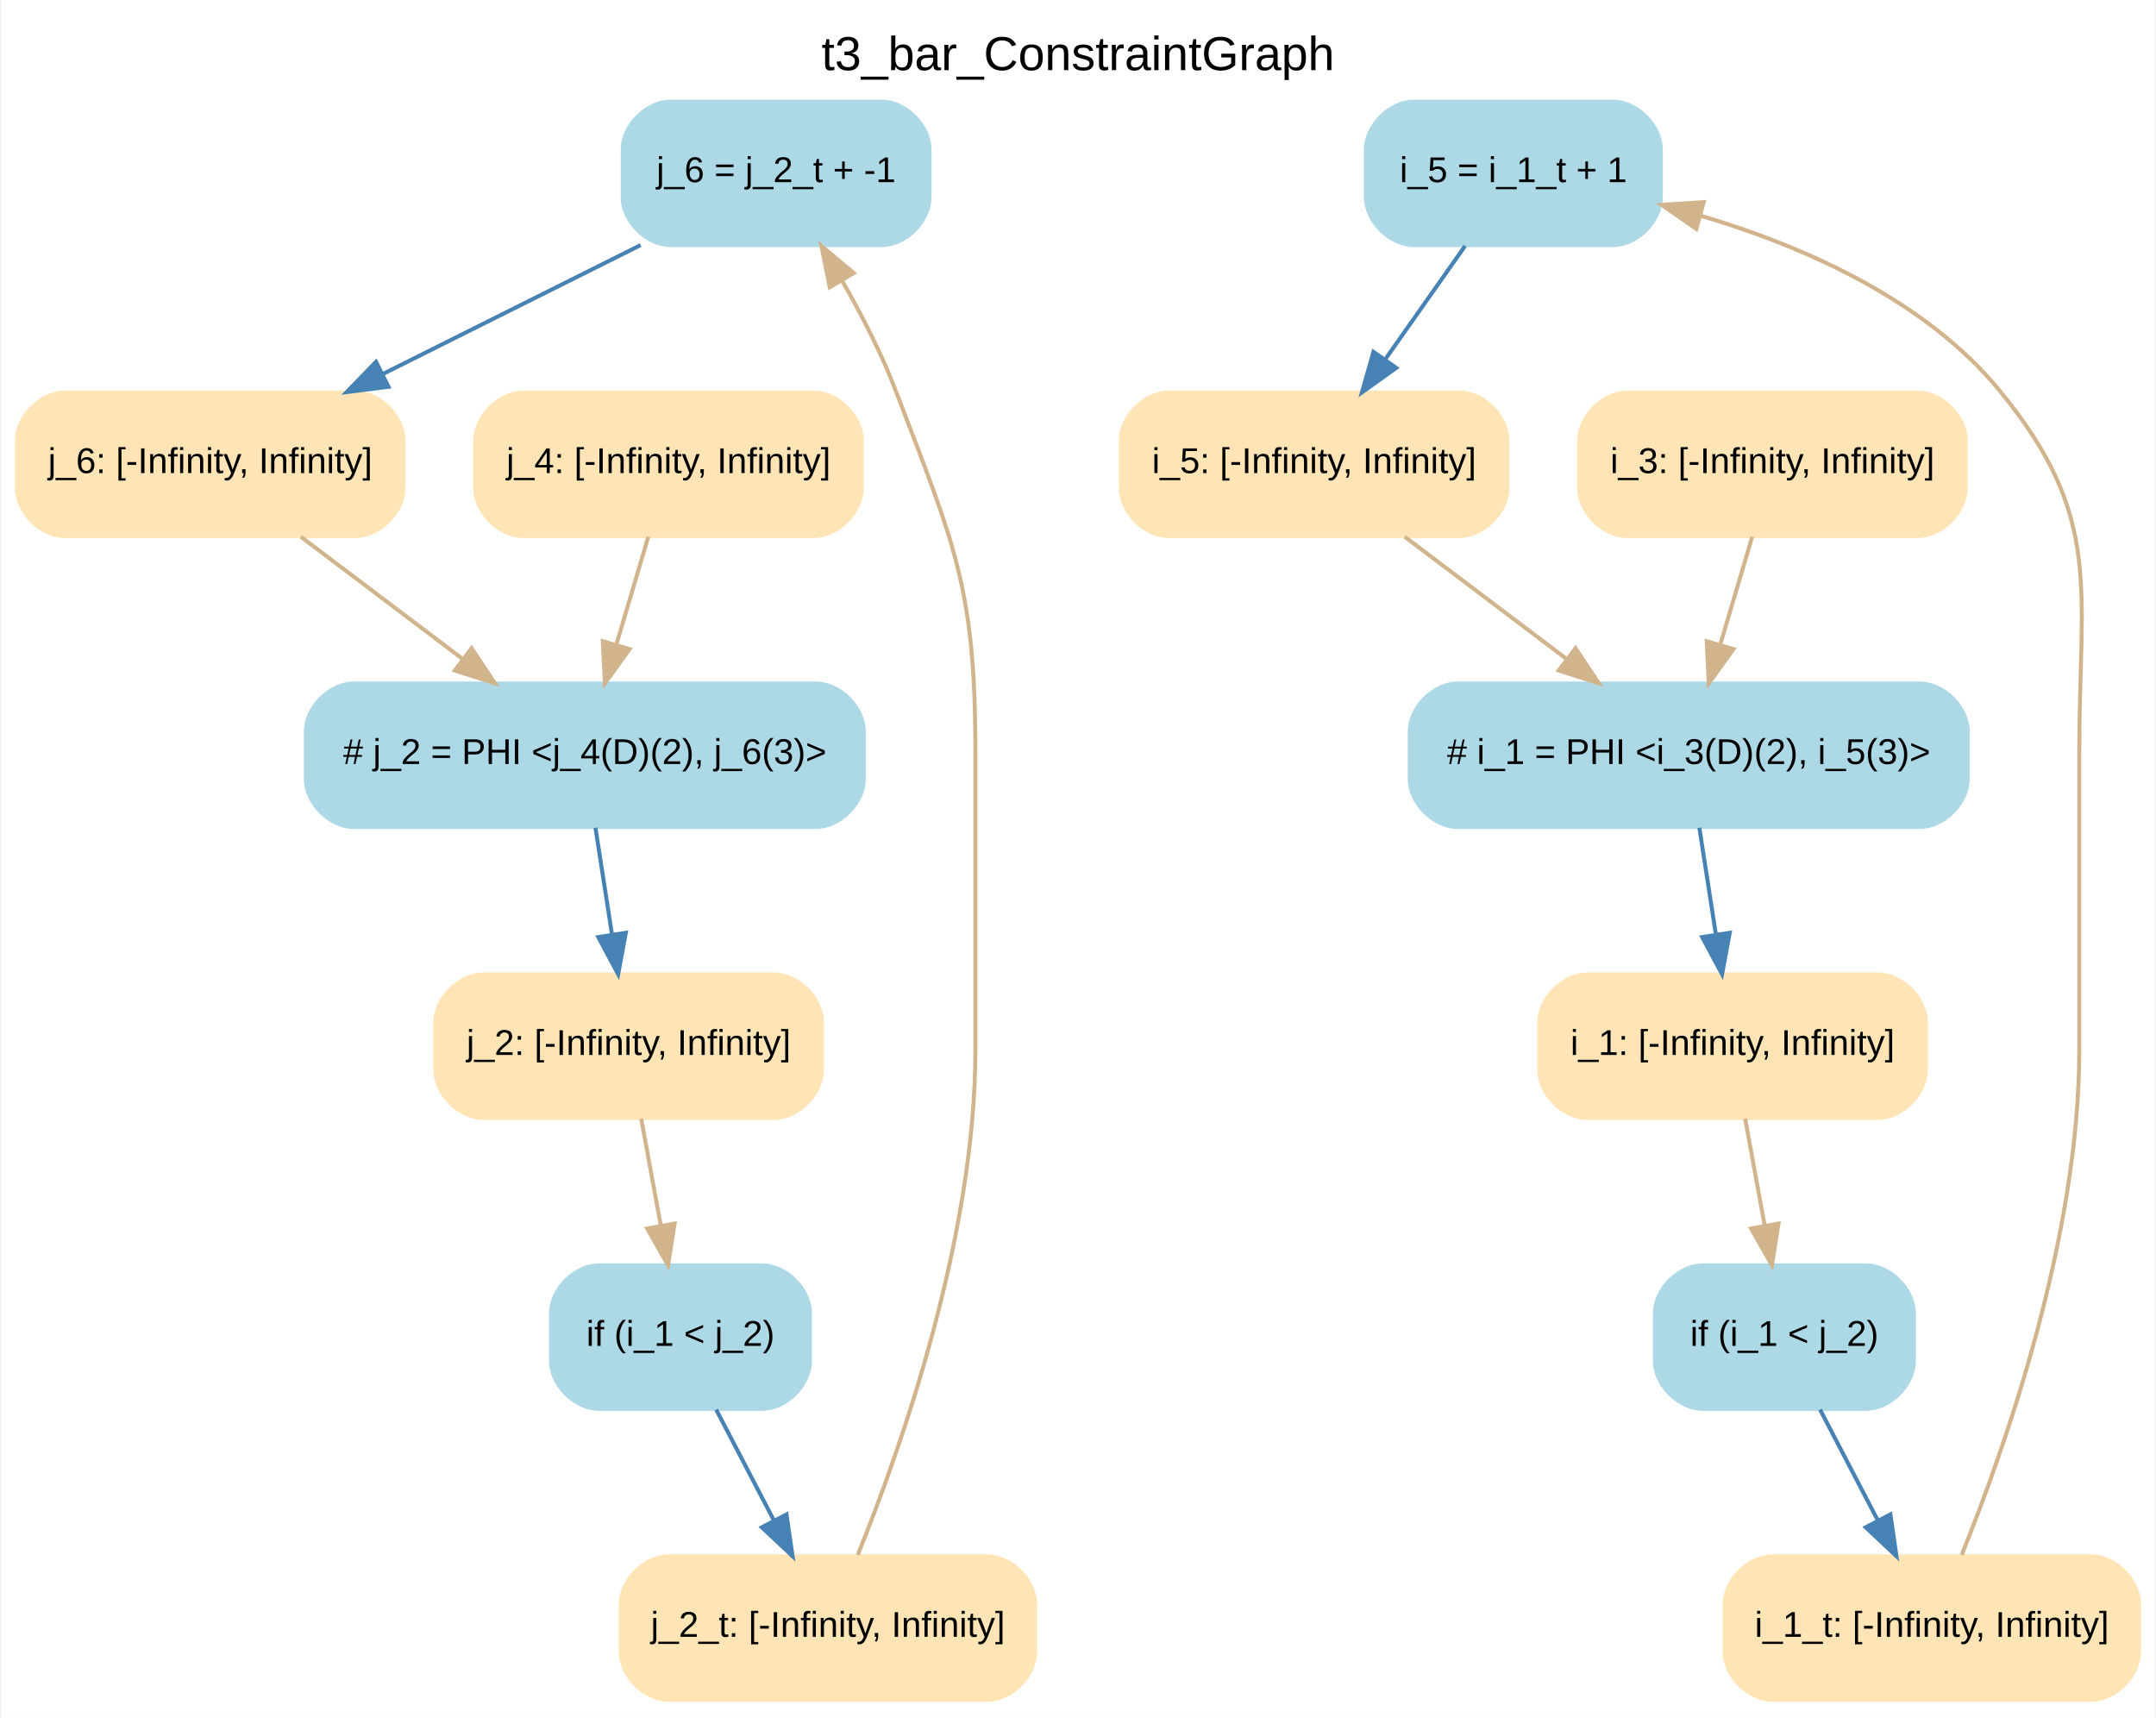
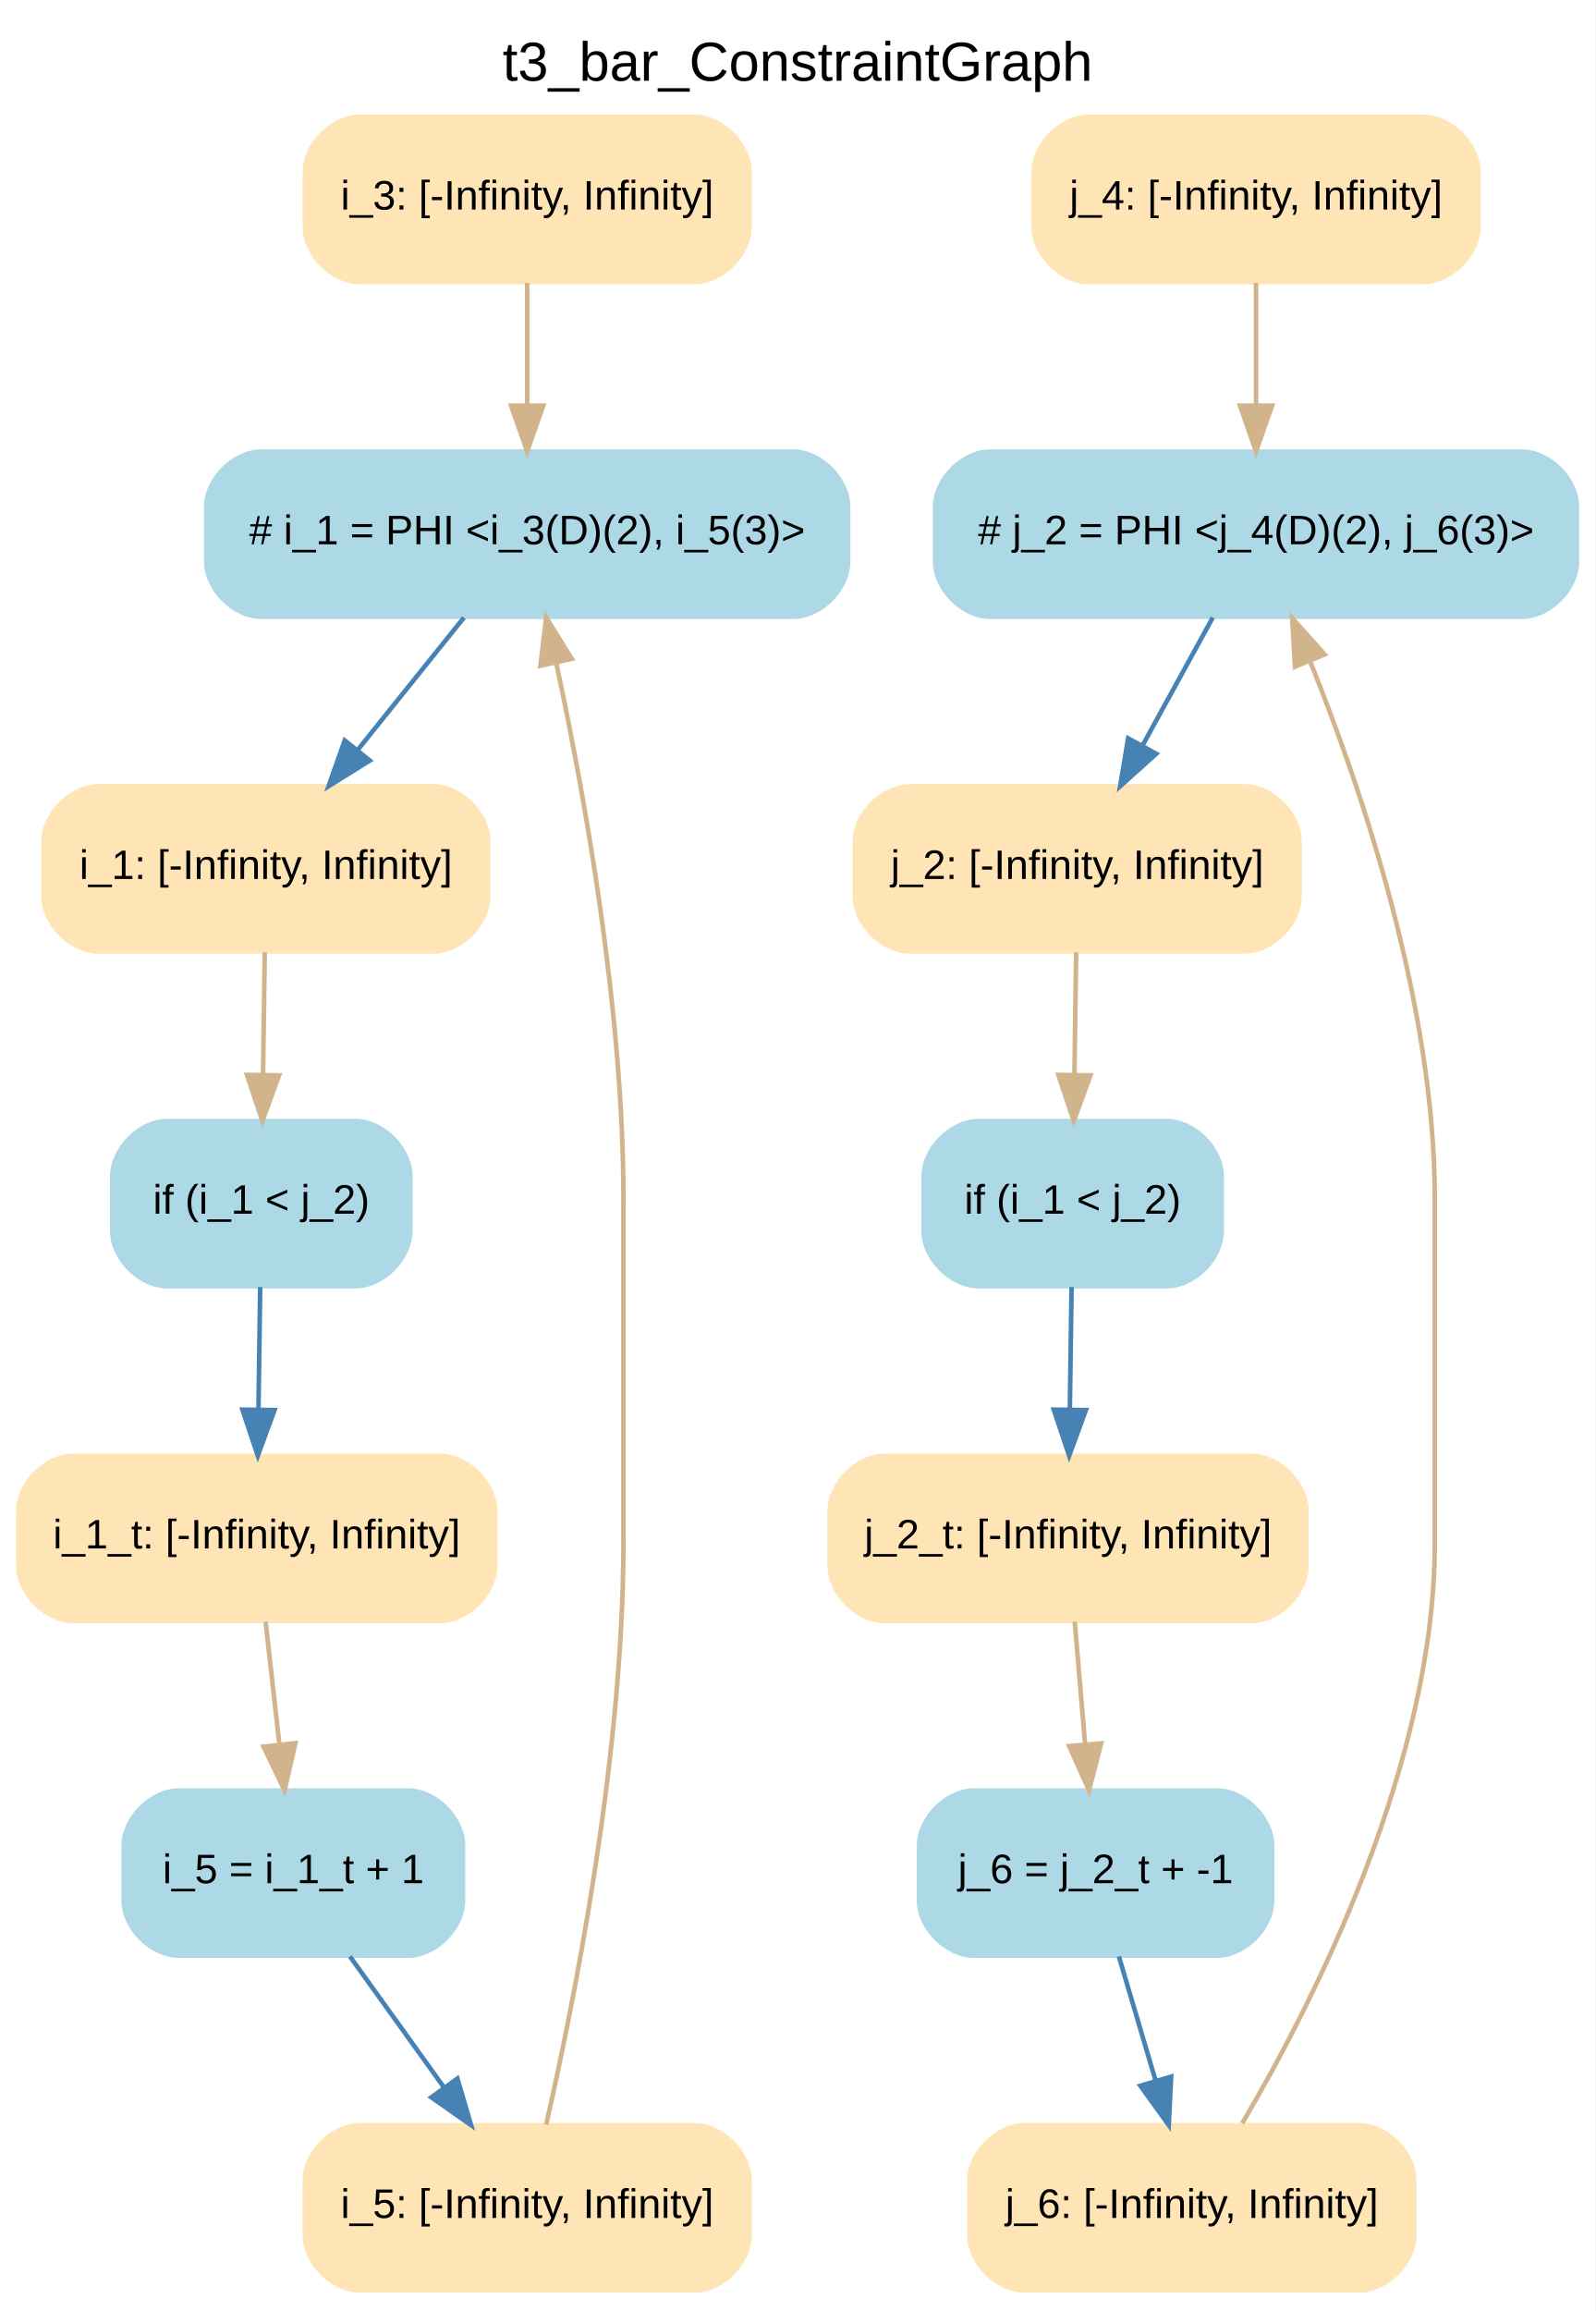
- <svg xmlns="http://www.w3.org/2000/svg" width="541pt" height="431pt" viewBox="0.00 0.00 540.50 431.00">
-   <g id="graph0" class="graph" transform="scale(1 1) rotate(0) translate(4 427)">
-     <polygon fill="white" stroke="none" points="-4,4 -4,-427 536.5,-427 536.5,4 -4,4" />
-     <text text-anchor="middle" x="266.25" y="-409.4" font-family="Arial" font-size="12.00">t3_bar_ConstraintGraph</text>
+ <svg xmlns="http://www.w3.org/2000/svg" width="348pt" height="504pt" viewBox="0.00 0.00 348.00 504.00">
+   <g id="graph0" class="graph" transform="scale(1 1) rotate(0) translate(4 500)">
+     <polygon fill="white" stroke="none" points="-4,4 -4,-500 344,-500 344,4 -4,4" />
+     <text text-anchor="middle" x="170" y="-482.4" font-family="Arial" font-size="12.00">t3_bar_ConstraintGraph</text>
    <g id="node1" class="node">
-       <path fill="lightblue" stroke="lightblue" d="M164,-365.5C164,-365.5 217,-365.5 217,-365.5 223,-365.5 229,-371.5 229,-377.5 229,-377.5 229,-389.5 229,-389.5 229,-395.5 223,-401.5 217,-401.5 217,-401.5 164,-401.5 164,-401.5 158,-401.5 152,-395.5 152,-389.5 152,-389.5 152,-377.5 152,-377.5 152,-371.5 158,-365.5 164,-365.5" />
-       <text text-anchor="middle" x="190.5" y="-381.3" font-family="Arial" font-size="9.00">j_6 = j_2_t + -1</text>
+       <path fill="lightblue" stroke="lightblue" d="M53,-365.5C53,-365.5 169,-365.5 169,-365.5 175,-365.5 181,-371.5 181,-377.5 181,-377.5 181,-389.5 181,-389.5 181,-395.5 175,-401.5 169,-401.5 169,-401.5 53,-401.5 53,-401.5 47,-401.5 41,-395.5 41,-389.5 41,-389.5 41,-377.5 41,-377.5 41,-371.5 47,-365.5 53,-365.5" />
+       <text text-anchor="middle" x="111" y="-381.3" font-family="Arial" font-size="9.00"># i_1 = PHI &lt;i_3(D)(2), i_5(3)&gt;</text>
    </g>
    <g id="node2" class="node">
-       <path fill="moccasin" stroke="moccasin" d="M12,-292.5C12,-292.5 85,-292.5 85,-292.5 91,-292.5 97,-298.5 97,-304.5 97,-304.5 97,-316.5 97,-316.5 97,-322.5 91,-328.5 85,-328.5 85,-328.5 12,-328.5 12,-328.5 6,-328.5 0,-322.5 0,-316.5 0,-316.5 0,-304.5 0,-304.5 0,-298.5 6,-292.5 12,-292.5" />
-       <text text-anchor="middle" x="48.5" y="-308.3" font-family="Arial" font-size="9.00">j_6: [-Infinity, Infinity]</text>
+       <path fill="moccasin" stroke="moccasin" d="M17.5,-292.5C17.5,-292.5 90.5,-292.5 90.5,-292.5 96.5,-292.5 102.5,-298.5 102.5,-304.5 102.5,-304.5 102.5,-316.5 102.5,-316.5 102.5,-322.5 96.5,-328.5 90.5,-328.5 90.5,-328.5 17.5,-328.5 17.5,-328.5 11.5,-328.5 5.5,-322.5 5.5,-316.5 5.5,-316.5 5.5,-304.5 5.5,-304.5 5.5,-298.5 11.5,-292.5 17.5,-292.5" />
+       <text text-anchor="middle" x="54" y="-308.3" font-family="Arial" font-size="9.00">i_1: [-Infinity, Infinity]</text>
    </g>
    <g id="edge1" class="edge">
-       <path fill="none" stroke="steelblue" d="M156.487,-365.494C137.047,-355.773 112.473,-343.487 91.681,-333.09" />
-       <polygon fill="steelblue" stroke="steelblue" points="93.237,-329.955 82.727,-328.614 90.106,-336.216 93.237,-329.955" />
+       <path fill="none" stroke="steelblue" d="M97.202,-365.313C90.27,-356.679 81.741,-346.055 74.098,-336.534" />
+       <polygon fill="steelblue" stroke="steelblue" points="76.661,-334.136 67.671,-328.529 71.202,-338.518 76.661,-334.136" />
+     </g>
+     <g id="node7" class="node">
+       <path fill="lightblue" stroke="lightblue" d="M32.5,-219.5C32.5,-219.5 73.5,-219.5 73.5,-219.5 79.5,-219.5 85.5,-225.5 85.5,-231.5 85.5,-231.5 85.5,-243.5 85.5,-243.5 85.5,-249.5 79.5,-255.5 73.5,-255.5 73.5,-255.5 32.5,-255.5 32.5,-255.5 26.5,-255.5 20.5,-249.5 20.5,-243.5 20.5,-243.5 20.5,-231.5 20.5,-231.5 20.5,-225.5 26.5,-219.5 32.5,-219.5" />
+       <text text-anchor="middle" x="53" y="-235.3" font-family="Arial" font-size="9.00">if (i_1 &lt; j_2)</text>
+     </g>
+     <g id="edge8" class="edge">
+       <path fill="none" stroke="tan" d="M53.758,-292.313C53.645,-284.289 53.508,-274.547 53.381,-265.569" />
+       <polygon fill="tan" stroke="tan" points="56.88,-265.479 53.24,-255.529 49.881,-265.577 56.88,-265.479" />
    </g>
    <g id="node3" class="node">
-       <path fill="lightblue" stroke="lightblue" d="M84.5,-219.5C84.5,-219.5 200.5,-219.5 200.5,-219.5 206.5,-219.5 212.5,-225.5 212.5,-231.5 212.5,-231.5 212.5,-243.5 212.5,-243.5 212.5,-249.5 206.5,-255.5 200.5,-255.5 200.5,-255.5 84.5,-255.5 84.5,-255.5 78.5,-255.5 72.5,-249.5 72.5,-243.5 72.5,-243.5 72.5,-231.5 72.5,-231.5 72.5,-225.5 78.5,-219.5 84.5,-219.5" />
-       <text text-anchor="middle" x="142.5" y="-235.3" font-family="Arial" font-size="9.00"># j_2 = PHI &lt;j_4(D)(2), j_6(3)&gt;</text>
+       <path fill="lightblue" stroke="lightblue" d="M35,-73.5C35,-73.5 85,-73.5 85,-73.5 91,-73.5 97,-79.5 97,-85.5 97,-85.5 97,-97.5 97,-97.5 97,-103.5 91,-109.5 85,-109.5 85,-109.5 35,-109.5 35,-109.5 29,-109.5 23,-103.5 23,-97.5 23,-97.5 23,-85.5 23,-85.5 23,-79.5 29,-73.5 35,-73.5" />
+       <text text-anchor="middle" x="60" y="-89.3" font-family="Arial" font-size="9.00">i_5 = i_1_t + 1</text>
+     </g>
+     <g id="node4" class="node">
+       <path fill="moccasin" stroke="moccasin" d="M74.5,-0.5C74.5,-0.5 147.5,-0.5 147.5,-0.5 153.5,-0.5 159.5,-6.5 159.5,-12.5 159.5,-12.5 159.5,-24.5 159.5,-24.5 159.5,-30.5 153.5,-36.5 147.5,-36.5 147.5,-36.5 74.5,-36.5 74.5,-36.5 68.5,-36.5 62.5,-30.5 62.5,-24.5 62.5,-24.5 62.5,-12.5 62.5,-12.5 62.5,-6.5 68.5,-0.5 74.5,-0.5" />
+       <text text-anchor="middle" x="111" y="-16.3" font-family="Arial" font-size="9.00">i_5: [-Infinity, Infinity]</text>
+     </g>
+     <g id="edge2" class="edge">
+       <path fill="none" stroke="steelblue" d="M72.346,-73.313C78.485,-64.766 86.025,-54.27 92.81,-44.823" />
+       <polygon fill="steelblue" stroke="steelblue" points="95.777,-46.693 98.768,-36.529 90.091,-42.609 95.777,-46.693" />
+     </g>
+     <g id="edge10" class="edge">
+       <path fill="none" stroke="tan" d="M115.149,-36.671C121.269,-63.548 132,-117.266 132,-163.5 132,-238.5 132,-238.5 132,-238.5 132,-279.496 123.563,-326.378 117.384,-355.211" />
+       <polygon fill="tan" stroke="tan" points="113.889,-354.809 115.149,-365.329 120.724,-356.319 113.889,-354.809" />
+     </g>
+     <g id="node5" class="node">
+       <path fill="lightblue" stroke="lightblue" d="M212,-365.5C212,-365.5 328,-365.5 328,-365.5 334,-365.5 340,-371.5 340,-377.5 340,-377.5 340,-389.5 340,-389.5 340,-395.5 334,-401.5 328,-401.5 328,-401.5 212,-401.5 212,-401.5 206,-401.5 200,-395.5 200,-389.5 200,-389.5 200,-377.5 200,-377.5 200,-371.5 206,-365.5 212,-365.5" />
+       <text text-anchor="middle" x="270" y="-381.3" font-family="Arial" font-size="9.00"># j_2 = PHI &lt;j_4(D)(2), j_6(3)&gt;</text>
+     </g>
+     <g id="node6" class="node">
+       <path fill="moccasin" stroke="moccasin" d="M194.5,-292.5C194.5,-292.5 267.5,-292.5 267.5,-292.5 273.5,-292.5 279.5,-298.5 279.5,-304.5 279.5,-304.5 279.5,-316.5 279.5,-316.5 279.5,-322.5 273.5,-328.5 267.5,-328.5 267.5,-328.5 194.5,-328.5 194.5,-328.5 188.5,-328.5 182.5,-322.5 182.5,-316.5 182.5,-316.5 182.5,-304.5 182.5,-304.5 182.5,-298.5 188.5,-292.5 194.5,-292.5" />
+       <text text-anchor="middle" x="231" y="-308.3" font-family="Arial" font-size="9.00">j_2: [-Infinity, Infinity]</text>
+     </g>
+     <g id="edge3" class="edge">
+       <path fill="none" stroke="steelblue" d="M260.559,-365.313C255.96,-356.941 250.334,-346.697 245.228,-337.403" />
+       <polygon fill="steelblue" stroke="steelblue" points="248.236,-335.609 240.354,-328.529 242.101,-338.979 248.236,-335.609" />
+     </g>
+     <g id="node11" class="node">
+       <path fill="lightblue" stroke="lightblue" d="M209.5,-219.5C209.5,-219.5 250.5,-219.5 250.5,-219.5 256.5,-219.5 262.5,-225.5 262.5,-231.5 262.5,-231.5 262.5,-243.5 262.5,-243.5 262.5,-249.5 256.5,-255.5 250.5,-255.5 250.5,-255.5 209.5,-255.5 209.5,-255.5 203.5,-255.5 197.5,-249.5 197.5,-243.5 197.5,-243.5 197.5,-231.5 197.5,-231.5 197.5,-225.5 203.5,-219.5 209.5,-219.5" />
+       <text text-anchor="middle" x="230" y="-235.3" font-family="Arial" font-size="9.00">if (i_1 &lt; j_2)</text>
+     </g>
+     <g id="edge12" class="edge">
+       <path fill="none" stroke="tan" d="M230.758,-292.313C230.645,-284.289 230.508,-274.547 230.381,-265.569" />
+       <polygon fill="tan" stroke="tan" points="233.88,-265.479 230.24,-255.529 226.881,-265.577 233.88,-265.479" />
+     </g>
+     <g id="node8" class="node">
+       <path fill="moccasin" stroke="moccasin" d="M12,-146.5C12,-146.5 92,-146.5 92,-146.5 98,-146.5 104,-152.5 104,-158.5 104,-158.5 104,-170.5 104,-170.5 104,-176.5 98,-182.5 92,-182.5 92,-182.5 12,-182.5 12,-182.5 6,-182.5 0,-176.5 0,-170.5 0,-170.5 0,-158.5 0,-158.5 0,-152.5 6,-146.5 12,-146.5" />
+       <text text-anchor="middle" x="52" y="-162.3" font-family="Arial" font-size="9.00">i_1_t: [-Infinity, Infinity]</text>
+     </g>
+     <g id="edge4" class="edge">
+       <path fill="none" stroke="steelblue" d="M52.758,-219.313C52.645,-211.289 52.508,-201.547 52.381,-192.569" />
+       <polygon fill="steelblue" stroke="steelblue" points="55.88,-192.479 52.24,-182.529 48.881,-192.577 55.88,-192.479" />
+     </g>
+     <g id="edge13" class="edge">
+       <path fill="none" stroke="tan" d="M53.937,-146.313C54.841,-138.289 55.938,-128.547 56.95,-119.569" />
+       <polygon fill="tan" stroke="tan" points="60.44,-119.858 58.081,-109.529 53.483,-119.074 60.44,-119.858" />
+     </g>
+     <g id="node9" class="node">
+       <path fill="lightblue" stroke="lightblue" d="M208.5,-73.5C208.5,-73.5 261.5,-73.5 261.5,-73.5 267.5,-73.5 273.5,-79.5 273.5,-85.5 273.5,-85.5 273.5,-97.5 273.5,-97.5 273.5,-103.5 267.5,-109.5 261.5,-109.5 261.5,-109.5 208.5,-109.5 208.5,-109.5 202.5,-109.5 196.5,-103.5 196.5,-97.5 196.5,-97.5 196.5,-85.5 196.5,-85.5 196.5,-79.5 202.5,-73.5 208.5,-73.5" />
+       <text text-anchor="middle" x="235" y="-89.3" font-family="Arial" font-size="9.00">j_6 = j_2_t + -1</text>
+     </g>
+     <g id="node10" class="node">
+       <path fill="moccasin" stroke="moccasin" d="M219.5,-0.5C219.5,-0.5 292.5,-0.5 292.5,-0.5 298.5,-0.5 304.5,-6.5 304.5,-12.5 304.5,-12.5 304.5,-24.5 304.5,-24.5 304.5,-30.5 298.5,-36.5 292.5,-36.5 292.5,-36.5 219.5,-36.5 219.5,-36.5 213.5,-36.5 207.5,-30.5 207.5,-24.5 207.5,-24.5 207.5,-12.5 207.5,-12.5 207.5,-6.5 213.5,-0.5 219.5,-0.5" />
+       <text text-anchor="middle" x="256" y="-16.3" font-family="Arial" font-size="9.00">j_6: [-Infinity, Infinity]</text>
+     </g>
+     <g id="edge5" class="edge">
+       <path fill="none" stroke="steelblue" d="M240.084,-73.313C242.482,-65.202 245.401,-55.336 248.08,-46.277" />
+       <polygon fill="steelblue" stroke="steelblue" points="251.483,-47.111 250.963,-36.529 244.771,-45.126 251.483,-47.111" />
+     </g>
+     <g id="edge14" class="edge">
+       <path fill="none" stroke="tan" d="M266.982,-36.921C282.506,-63.263 309,-115.282 309,-163.5 309,-238.5 309,-238.5 309,-238.5 309,-280.667 293.227,-327.441 281.743,-355.908" />
+       <polygon fill="tan" stroke="tan" points="278.497,-354.598 277.892,-365.176 284.961,-357.284 278.497,-354.598" />
+     </g>
+     <g id="node12" class="node">
+       <path fill="moccasin" stroke="moccasin" d="M189,-146.5C189,-146.5 269,-146.5 269,-146.5 275,-146.5 281,-152.5 281,-158.5 281,-158.5 281,-170.5 281,-170.5 281,-176.5 275,-182.5 269,-182.5 269,-182.5 189,-182.5 189,-182.5 183,-182.5 177,-176.5 177,-170.5 177,-170.5 177,-158.5 177,-158.5 177,-152.5 183,-146.5 189,-146.5" />
+       <text text-anchor="middle" x="229" y="-162.3" font-family="Arial" font-size="9.00">j_2_t: [-Infinity, Infinity]</text>
+     </g>
+     <g id="edge6" class="edge">
+       <path fill="none" stroke="steelblue" d="M229.758,-219.313C229.645,-211.289 229.508,-201.547 229.381,-192.569" />
+       <polygon fill="steelblue" stroke="steelblue" points="232.88,-192.479 229.24,-182.529 225.881,-192.577 232.88,-192.479" />
+     </g>
+     <g id="edge11" class="edge">
+       <path fill="none" stroke="tan" d="M230.452,-146.313C231.13,-138.289 231.954,-128.547 232.712,-119.569" />
+       <polygon fill="tan" stroke="tan" points="236.206,-119.788 233.561,-109.529 229.231,-119.199 236.206,-119.788" />
+     </g>
+     <g id="node13" class="node">
+       <path fill="moccasin" stroke="moccasin" d="M74.5,-438.5C74.5,-438.5 147.5,-438.5 147.5,-438.5 153.5,-438.5 159.5,-444.5 159.5,-450.5 159.5,-450.5 159.5,-462.5 159.5,-462.5 159.5,-468.5 153.5,-474.5 147.5,-474.5 147.5,-474.5 74.5,-474.5 74.5,-474.5 68.5,-474.5 62.5,-468.5 62.5,-462.5 62.5,-462.5 62.5,-450.5 62.5,-450.5 62.5,-444.5 68.5,-438.5 74.5,-438.5" />
+       <text text-anchor="middle" x="111" y="-454.3" font-family="Arial" font-size="9.00">i_3: [-Infinity, Infinity]</text>
+     </g>
+     <g id="edge7" class="edge">
+       <path fill="none" stroke="tan" d="M111,-438.313C111,-430.289 111,-420.547 111,-411.569" />
+       <polygon fill="tan" stroke="tan" points="114.5,-411.529 111,-401.529 107.5,-411.529 114.5,-411.529" />
+     </g>
+     <g id="node14" class="node">
+       <path fill="moccasin" stroke="moccasin" d="M233.5,-438.5C233.5,-438.5 306.5,-438.5 306.5,-438.5 312.5,-438.5 318.5,-444.5 318.5,-450.5 318.5,-450.5 318.5,-462.5 318.5,-462.5 318.5,-468.5 312.5,-474.5 306.5,-474.5 306.5,-474.5 233.5,-474.5 233.5,-474.5 227.5,-474.5 221.5,-468.5 221.5,-462.5 221.5,-462.5 221.5,-450.5 221.5,-450.5 221.5,-444.5 227.5,-438.5 233.5,-438.5" />
+       <text text-anchor="middle" x="270" y="-454.3" font-family="Arial" font-size="9.00">j_4: [-Infinity, Infinity]</text>
    </g>
    <g id="edge9" class="edge">
-       <path fill="none" stroke="tan" d="M71.255,-292.313C83.378,-283.156 98.466,-271.76 111.631,-261.816" />
-       <polygon fill="tan" stroke="tan" points="114.085,-264.349 119.955,-255.529 109.866,-258.763 114.085,-264.349" />
-     </g>
-     <g id="node4" class="node">
-       <path fill="moccasin" stroke="moccasin" d="M117,-146.5C117,-146.5 190,-146.5 190,-146.5 196,-146.5 202,-152.5 202,-158.5 202,-158.5 202,-170.5 202,-170.5 202,-176.5 196,-182.5 190,-182.5 190,-182.5 117,-182.5 117,-182.5 111,-182.5 105,-176.5 105,-170.5 105,-170.5 105,-158.5 105,-158.5 105,-152.5 111,-146.5 117,-146.5" />
-       <text text-anchor="middle" x="153.5" y="-162.3" font-family="Arial" font-size="9.00">j_2: [-Infinity, Infinity]</text>
-     </g>
-     <g id="edge2" class="edge">
-       <path fill="none" stroke="steelblue" d="M145.163,-219.313C146.406,-211.289 147.915,-201.547 149.306,-192.569" />
-       <polygon fill="steelblue" stroke="steelblue" points="152.789,-192.947 150.862,-182.529 145.872,-191.875 152.789,-192.947" />
-     </g>
-     <g id="node5" class="node">
-       <path fill="lightblue" stroke="lightblue" d="M146,-73.5C146,-73.5 187,-73.5 187,-73.5 193,-73.5 199,-79.5 199,-85.5 199,-85.5 199,-97.5 199,-97.5 199,-103.5 193,-109.5 187,-109.5 187,-109.5 146,-109.5 146,-109.5 140,-109.5 134,-103.5 134,-97.5 134,-97.5 134,-85.5 134,-85.5 134,-79.5 140,-73.5 146,-73.5" />
-       <text text-anchor="middle" x="166.5" y="-89.3" font-family="Arial" font-size="9.00">if (i_1 &lt; j_2)</text>
-     </g>
-     <g id="edge8" class="edge">
-       <path fill="none" stroke="tan" d="M156.647,-146.313C158.116,-138.289 159.9,-128.547 161.544,-119.569" />
-       <polygon fill="tan" stroke="tan" points="165.024,-119.996 163.382,-109.529 158.138,-118.735 165.024,-119.996" />
-     </g>
-     <g id="node6" class="node">
-       <path fill="moccasin" stroke="moccasin" d="M163.5,-0.5C163.5,-0.5 243.5,-0.5 243.5,-0.5 249.5,-0.5 255.5,-6.5 255.5,-12.5 255.5,-12.5 255.5,-24.5 255.5,-24.5 255.5,-30.5 249.5,-36.5 243.5,-36.5 243.5,-36.5 163.5,-36.5 163.5,-36.5 157.5,-36.5 151.5,-30.5 151.5,-24.5 151.5,-24.5 151.5,-12.5 151.5,-12.5 151.5,-6.5 157.5,-0.5 163.5,-0.5" />
-       <text text-anchor="middle" x="203.5" y="-16.3" font-family="Arial" font-size="9.00">j_2_t: [-Infinity, Infinity]</text>
-     </g>
-     <g id="edge3" class="edge">
-       <path fill="none" stroke="steelblue" d="M175.457,-73.313C179.82,-64.941 185.158,-54.697 190.001,-45.403" />
-       <polygon fill="steelblue" stroke="steelblue" points="193.108,-47.014 194.626,-36.529 186.901,-43.779 193.108,-47.014" />
-     </g>
-     <g id="edge10" class="edge">
-       <path fill="none" stroke="tan" d="M210.988,-36.864C221.799,-63.559 240.5,-116.522 240.5,-163.5 240.5,-238.5 240.5,-238.5 240.5,-238.5 240.5,-279.693 235.176,-290.51 220.5,-329 216.934,-338.353 211.942,-348.051 207.052,-356.579" />
-       <polygon fill="tan" stroke="tan" points="203.966,-354.919 201.858,-365.302 209.981,-358.5 203.966,-354.919" />
-     </g>
-     <g id="node7" class="node">
-       <path fill="lightblue" stroke="lightblue" d="M350.5,-365.5C350.5,-365.5 400.5,-365.5 400.5,-365.5 406.5,-365.5 412.5,-371.5 412.5,-377.5 412.5,-377.5 412.5,-389.5 412.5,-389.5 412.5,-395.5 406.5,-401.5 400.5,-401.5 400.5,-401.5 350.5,-401.5 350.5,-401.5 344.5,-401.5 338.5,-395.5 338.5,-389.5 338.5,-389.5 338.5,-377.5 338.5,-377.5 338.5,-371.5 344.5,-365.5 350.5,-365.5" />
-       <text text-anchor="middle" x="375.5" y="-381.3" font-family="Arial" font-size="9.00">i_5 = i_1_t + 1</text>
-     </g>
-     <g id="node8" class="node">
-       <path fill="moccasin" stroke="moccasin" d="M289,-292.5C289,-292.5 362,-292.5 362,-292.5 368,-292.5 374,-298.5 374,-304.5 374,-304.5 374,-316.5 374,-316.5 374,-322.5 368,-328.5 362,-328.5 362,-328.5 289,-328.5 289,-328.5 283,-328.5 277,-322.5 277,-316.5 277,-316.5 277,-304.5 277,-304.5 277,-298.5 283,-292.5 289,-292.5" />
-       <text text-anchor="middle" x="325.5" y="-308.3" font-family="Arial" font-size="9.00">i_5: [-Infinity, Infinity]</text>
-     </g>
-     <g id="edge4" class="edge">
-       <path fill="none" stroke="steelblue" d="M363.396,-365.313C357.378,-356.766 349.986,-346.269 343.333,-336.823" />
-       <polygon fill="steelblue" stroke="steelblue" points="346.112,-334.69 337.492,-328.529 340.388,-338.72 346.112,-334.69" />
-     </g>
-     <g id="node9" class="node">
-       <path fill="lightblue" stroke="lightblue" d="M361.5,-219.5C361.5,-219.5 477.5,-219.5 477.5,-219.5 483.5,-219.5 489.5,-225.5 489.5,-231.5 489.5,-231.5 489.5,-243.5 489.5,-243.5 489.5,-249.5 483.5,-255.5 477.5,-255.5 477.5,-255.5 361.5,-255.5 361.5,-255.5 355.5,-255.5 349.5,-249.5 349.5,-243.5 349.5,-243.5 349.5,-231.5 349.5,-231.5 349.5,-225.5 355.5,-219.5 361.5,-219.5" />
-       <text text-anchor="middle" x="419.5" y="-235.3" font-family="Arial" font-size="9.00"># i_1 = PHI &lt;i_3(D)(2), i_5(3)&gt;</text>
-     </g>
-     <g id="edge12" class="edge">
-       <path fill="none" stroke="tan" d="M348.255,-292.313C360.378,-283.156 375.466,-271.76 388.631,-261.816" />
-       <polygon fill="tan" stroke="tan" points="391.085,-264.349 396.955,-255.529 386.866,-258.763 391.085,-264.349" />
-     </g>
-     <g id="node10" class="node">
-       <path fill="moccasin" stroke="moccasin" d="M394,-146.5C394,-146.5 467,-146.5 467,-146.5 473,-146.5 479,-152.5 479,-158.5 479,-158.5 479,-170.5 479,-170.5 479,-176.5 473,-182.5 467,-182.5 467,-182.5 394,-182.5 394,-182.5 388,-182.5 382,-176.5 382,-170.5 382,-170.5 382,-158.5 382,-158.5 382,-152.5 388,-146.5 394,-146.5" />
-       <text text-anchor="middle" x="430.5" y="-162.3" font-family="Arial" font-size="9.00">i_1: [-Infinity, Infinity]</text>
-     </g>
-     <g id="edge5" class="edge">
-       <path fill="none" stroke="steelblue" d="M422.163,-219.313C423.406,-211.289 424.915,-201.547 426.306,-192.569" />
-       <polygon fill="steelblue" stroke="steelblue" points="429.789,-192.947 427.862,-182.529 422.872,-191.875 429.789,-192.947" />
-     </g>
-     <g id="node11" class="node">
-       <path fill="lightblue" stroke="lightblue" d="M423,-73.5C423,-73.5 464,-73.5 464,-73.5 470,-73.5 476,-79.5 476,-85.5 476,-85.5 476,-97.5 476,-97.5 476,-103.5 470,-109.5 464,-109.5 464,-109.5 423,-109.5 423,-109.5 417,-109.5 411,-103.5 411,-97.5 411,-97.5 411,-85.5 411,-85.5 411,-79.5 417,-73.5 423,-73.5" />
-       <text text-anchor="middle" x="443.5" y="-89.3" font-family="Arial" font-size="9.00">if (i_1 &lt; j_2)</text>
-     </g>
-     <g id="edge7" class="edge">
-       <path fill="none" stroke="tan" d="M433.647,-146.313C435.116,-138.289 436.9,-128.547 438.544,-119.569" />
-       <polygon fill="tan" stroke="tan" points="442.024,-119.996 440.382,-109.529 435.138,-118.735 442.024,-119.996" />
-     </g>
-     <g id="node12" class="node">
-       <path fill="moccasin" stroke="moccasin" d="M440.5,-0.5C440.5,-0.5 520.5,-0.5 520.5,-0.5 526.5,-0.5 532.5,-6.5 532.5,-12.5 532.5,-12.5 532.5,-24.5 532.5,-24.5 532.5,-30.5 526.5,-36.5 520.5,-36.5 520.5,-36.5 440.5,-36.5 440.5,-36.5 434.5,-36.5 428.5,-30.5 428.5,-24.5 428.5,-24.5 428.5,-12.5 428.5,-12.5 428.5,-6.5 434.5,-0.5 440.5,-0.5" />
-       <text text-anchor="middle" x="480.5" y="-16.3" font-family="Arial" font-size="9.00">i_1_t: [-Infinity, Infinity]</text>
-     </g>
-     <g id="edge6" class="edge">
-       <path fill="none" stroke="steelblue" d="M452.457,-73.313C456.82,-64.941 462.158,-54.697 467.001,-45.403" />
-       <polygon fill="steelblue" stroke="steelblue" points="470.108,-47.014 471.626,-36.529 463.901,-43.779 470.108,-47.014" />
-     </g>
-     <g id="edge11" class="edge">
-       <path fill="none" stroke="tan" d="M487.988,-36.864C498.799,-63.559 517.5,-116.522 517.5,-163.5 517.5,-238.5 517.5,-238.5 517.5,-238.5 517.5,-279.693 523.642,-297.165 497.5,-329 478.777,-351.801 448.42,-365.163 422.672,-372.831" />
-       <polygon fill="tan" stroke="tan" points="421.404,-369.55 412.701,-375.592 423.272,-376.296 421.404,-369.55" />
-     </g>
-     <g id="node13" class="node">
-       <path fill="moccasin" stroke="moccasin" d="M404,-292.5C404,-292.5 477,-292.5 477,-292.5 483,-292.5 489,-298.5 489,-304.5 489,-304.5 489,-316.5 489,-316.5 489,-322.5 483,-328.5 477,-328.5 477,-328.5 404,-328.5 404,-328.5 398,-328.5 392,-322.5 392,-316.5 392,-316.5 392,-304.5 392,-304.5 392,-298.5 398,-292.5 404,-292.5" />
-       <text text-anchor="middle" x="440.5" y="-308.3" font-family="Arial" font-size="9.00">i_3: [-Infinity, Infinity]</text>
-     </g>
-     <g id="edge13" class="edge">
-       <path fill="none" stroke="tan" d="M435.416,-292.313C433.018,-284.202 430.099,-274.336 427.42,-265.277" />
-       <polygon fill="tan" stroke="tan" points="430.729,-264.125 424.537,-255.529 424.017,-266.111 430.729,-264.125" />
-     </g>
-     <g id="node14" class="node">
-       <path fill="moccasin" stroke="moccasin" d="M127,-292.5C127,-292.5 200,-292.5 200,-292.5 206,-292.5 212,-298.5 212,-304.5 212,-304.5 212,-316.5 212,-316.5 212,-322.5 206,-328.5 200,-328.5 200,-328.5 127,-328.5 127,-328.5 121,-328.5 115,-322.5 115,-316.5 115,-316.5 115,-304.5 115,-304.5 115,-298.5 121,-292.5 127,-292.5" />
-       <text text-anchor="middle" x="163.5" y="-308.3" font-family="Arial" font-size="9.00">j_4: [-Infinity, Infinity]</text>
-     </g>
-     <g id="edge14" class="edge">
-       <path fill="none" stroke="tan" d="M158.416,-292.313C156.018,-284.202 153.099,-274.336 150.42,-265.277" />
-       <polygon fill="tan" stroke="tan" points="153.729,-264.125 147.537,-255.529 147.017,-266.111 153.729,-264.125" />
+       <path fill="none" stroke="tan" d="M270,-438.313C270,-430.289 270,-420.547 270,-411.569" />
+       <polygon fill="tan" stroke="tan" points="273.5,-411.529 270,-401.529 266.5,-411.529 273.5,-411.529" />
    </g>
  </g>
</svg>
